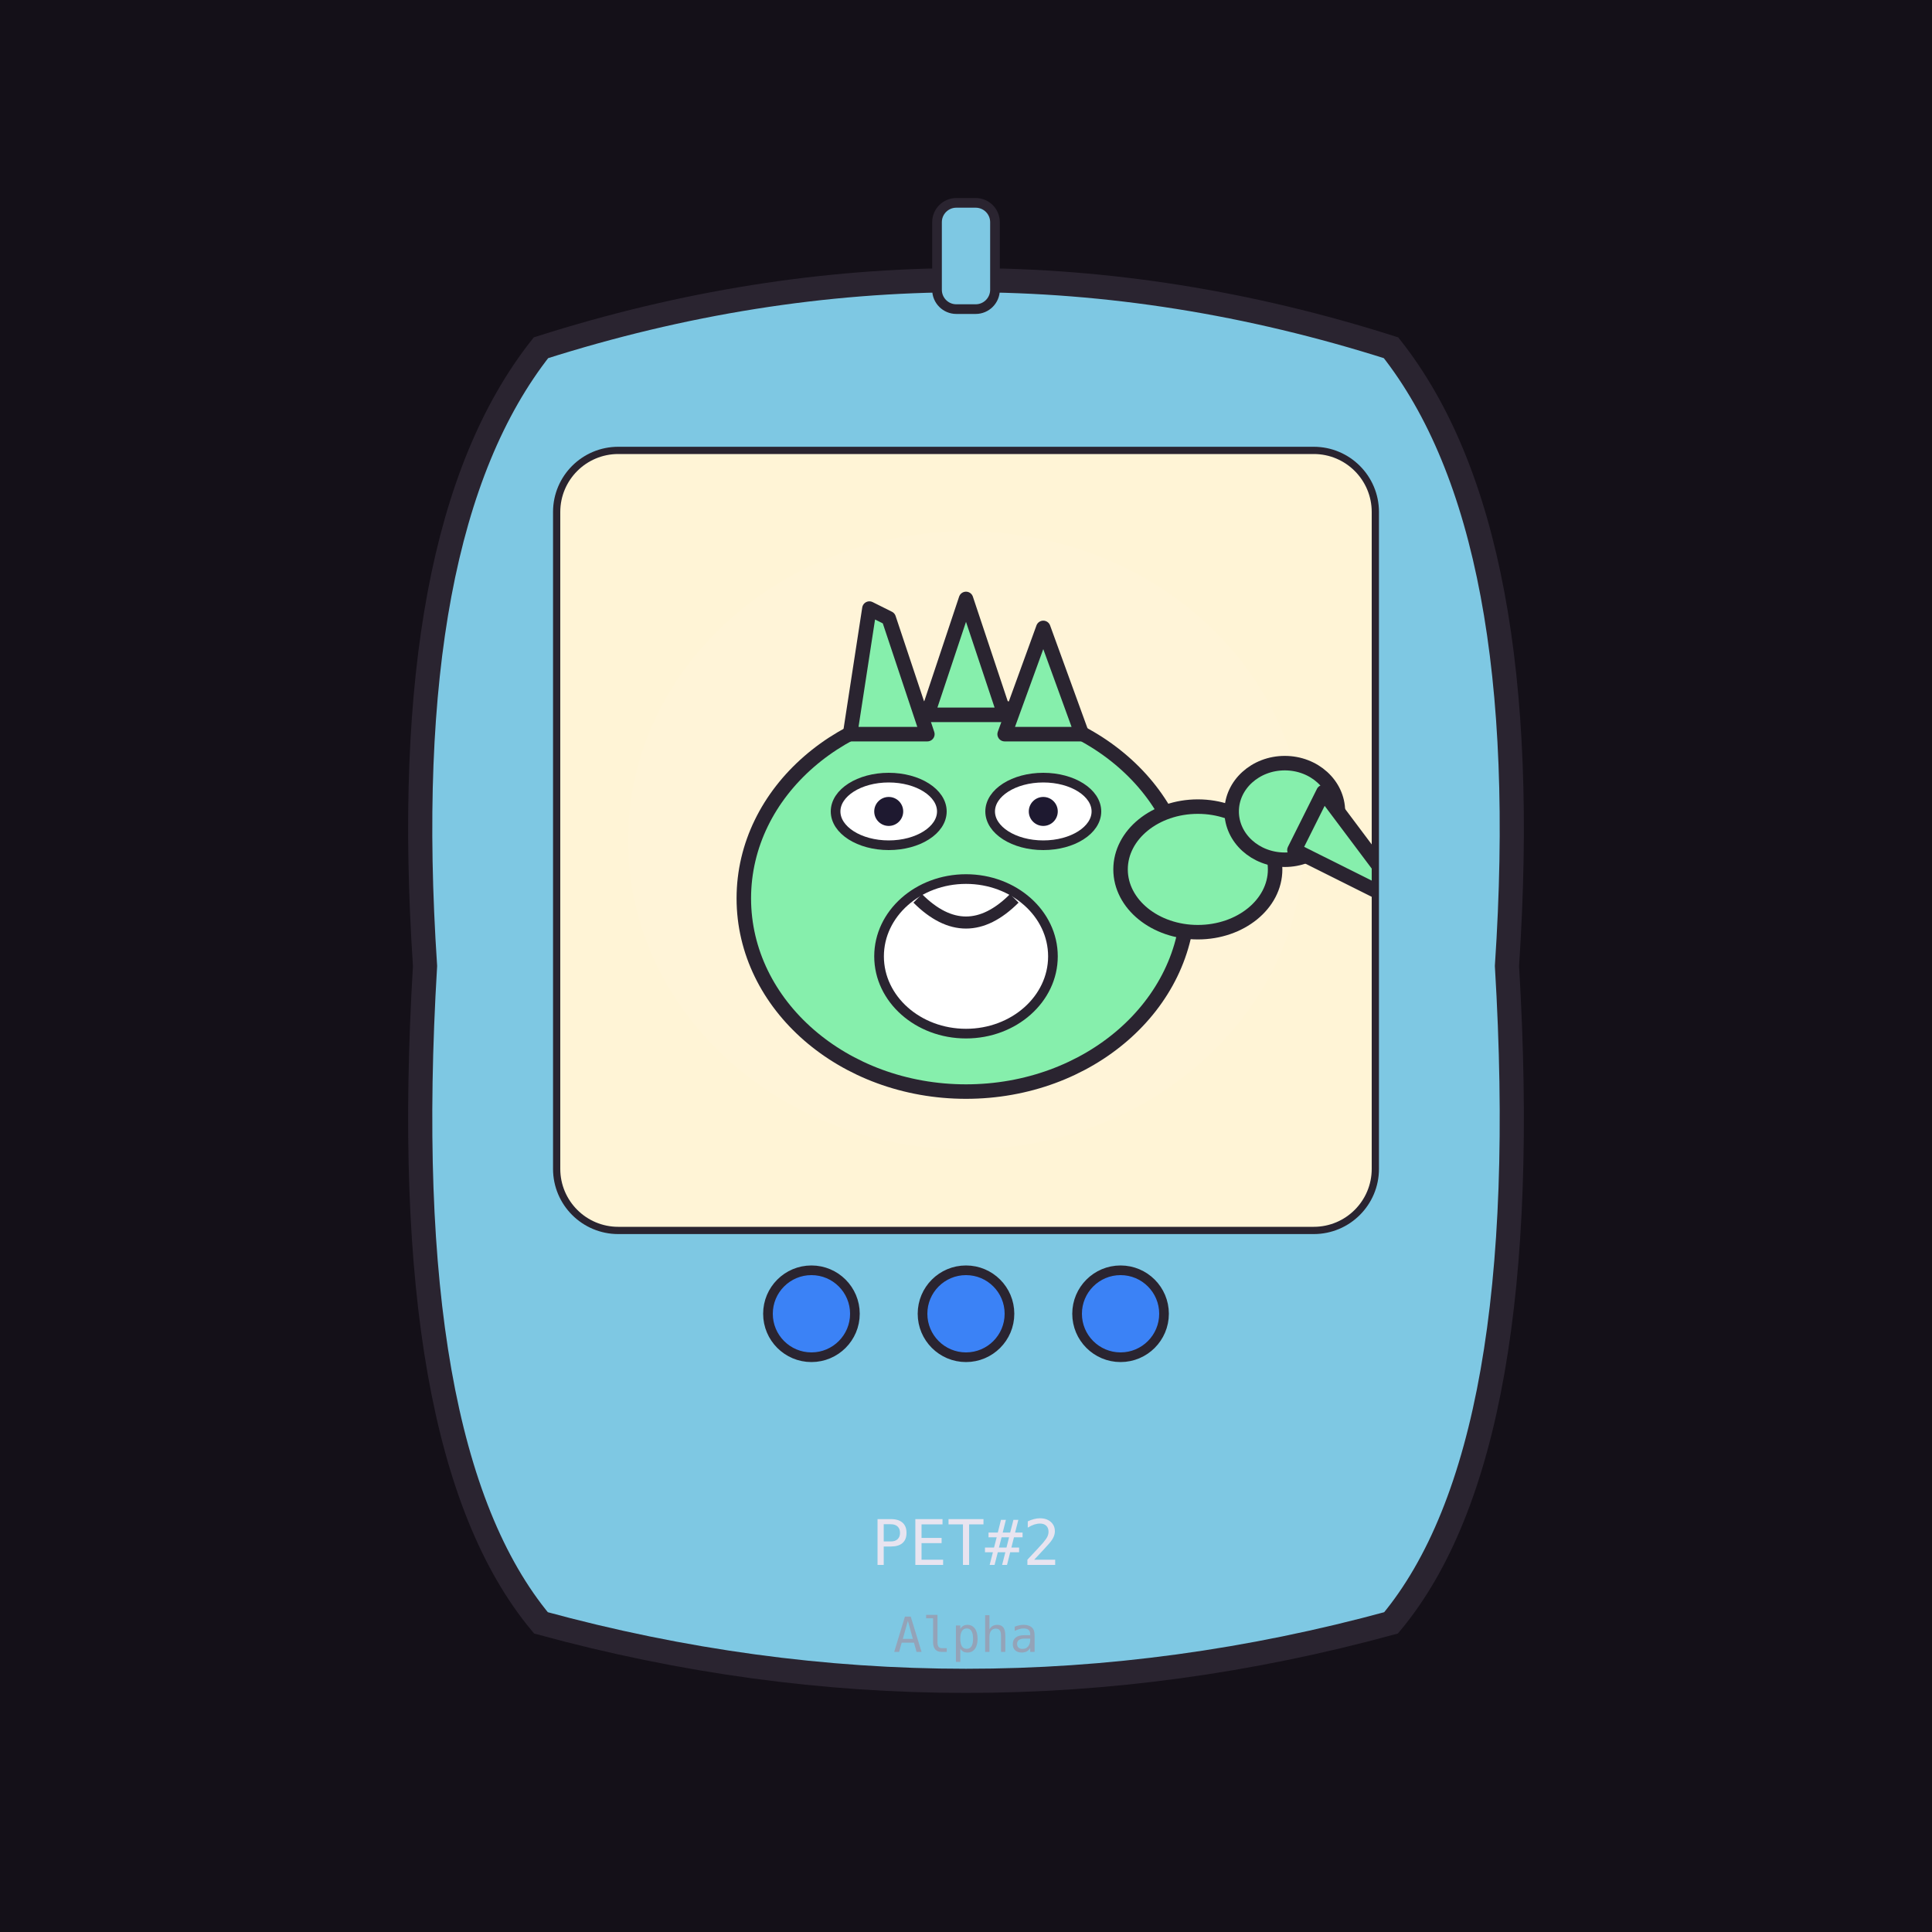
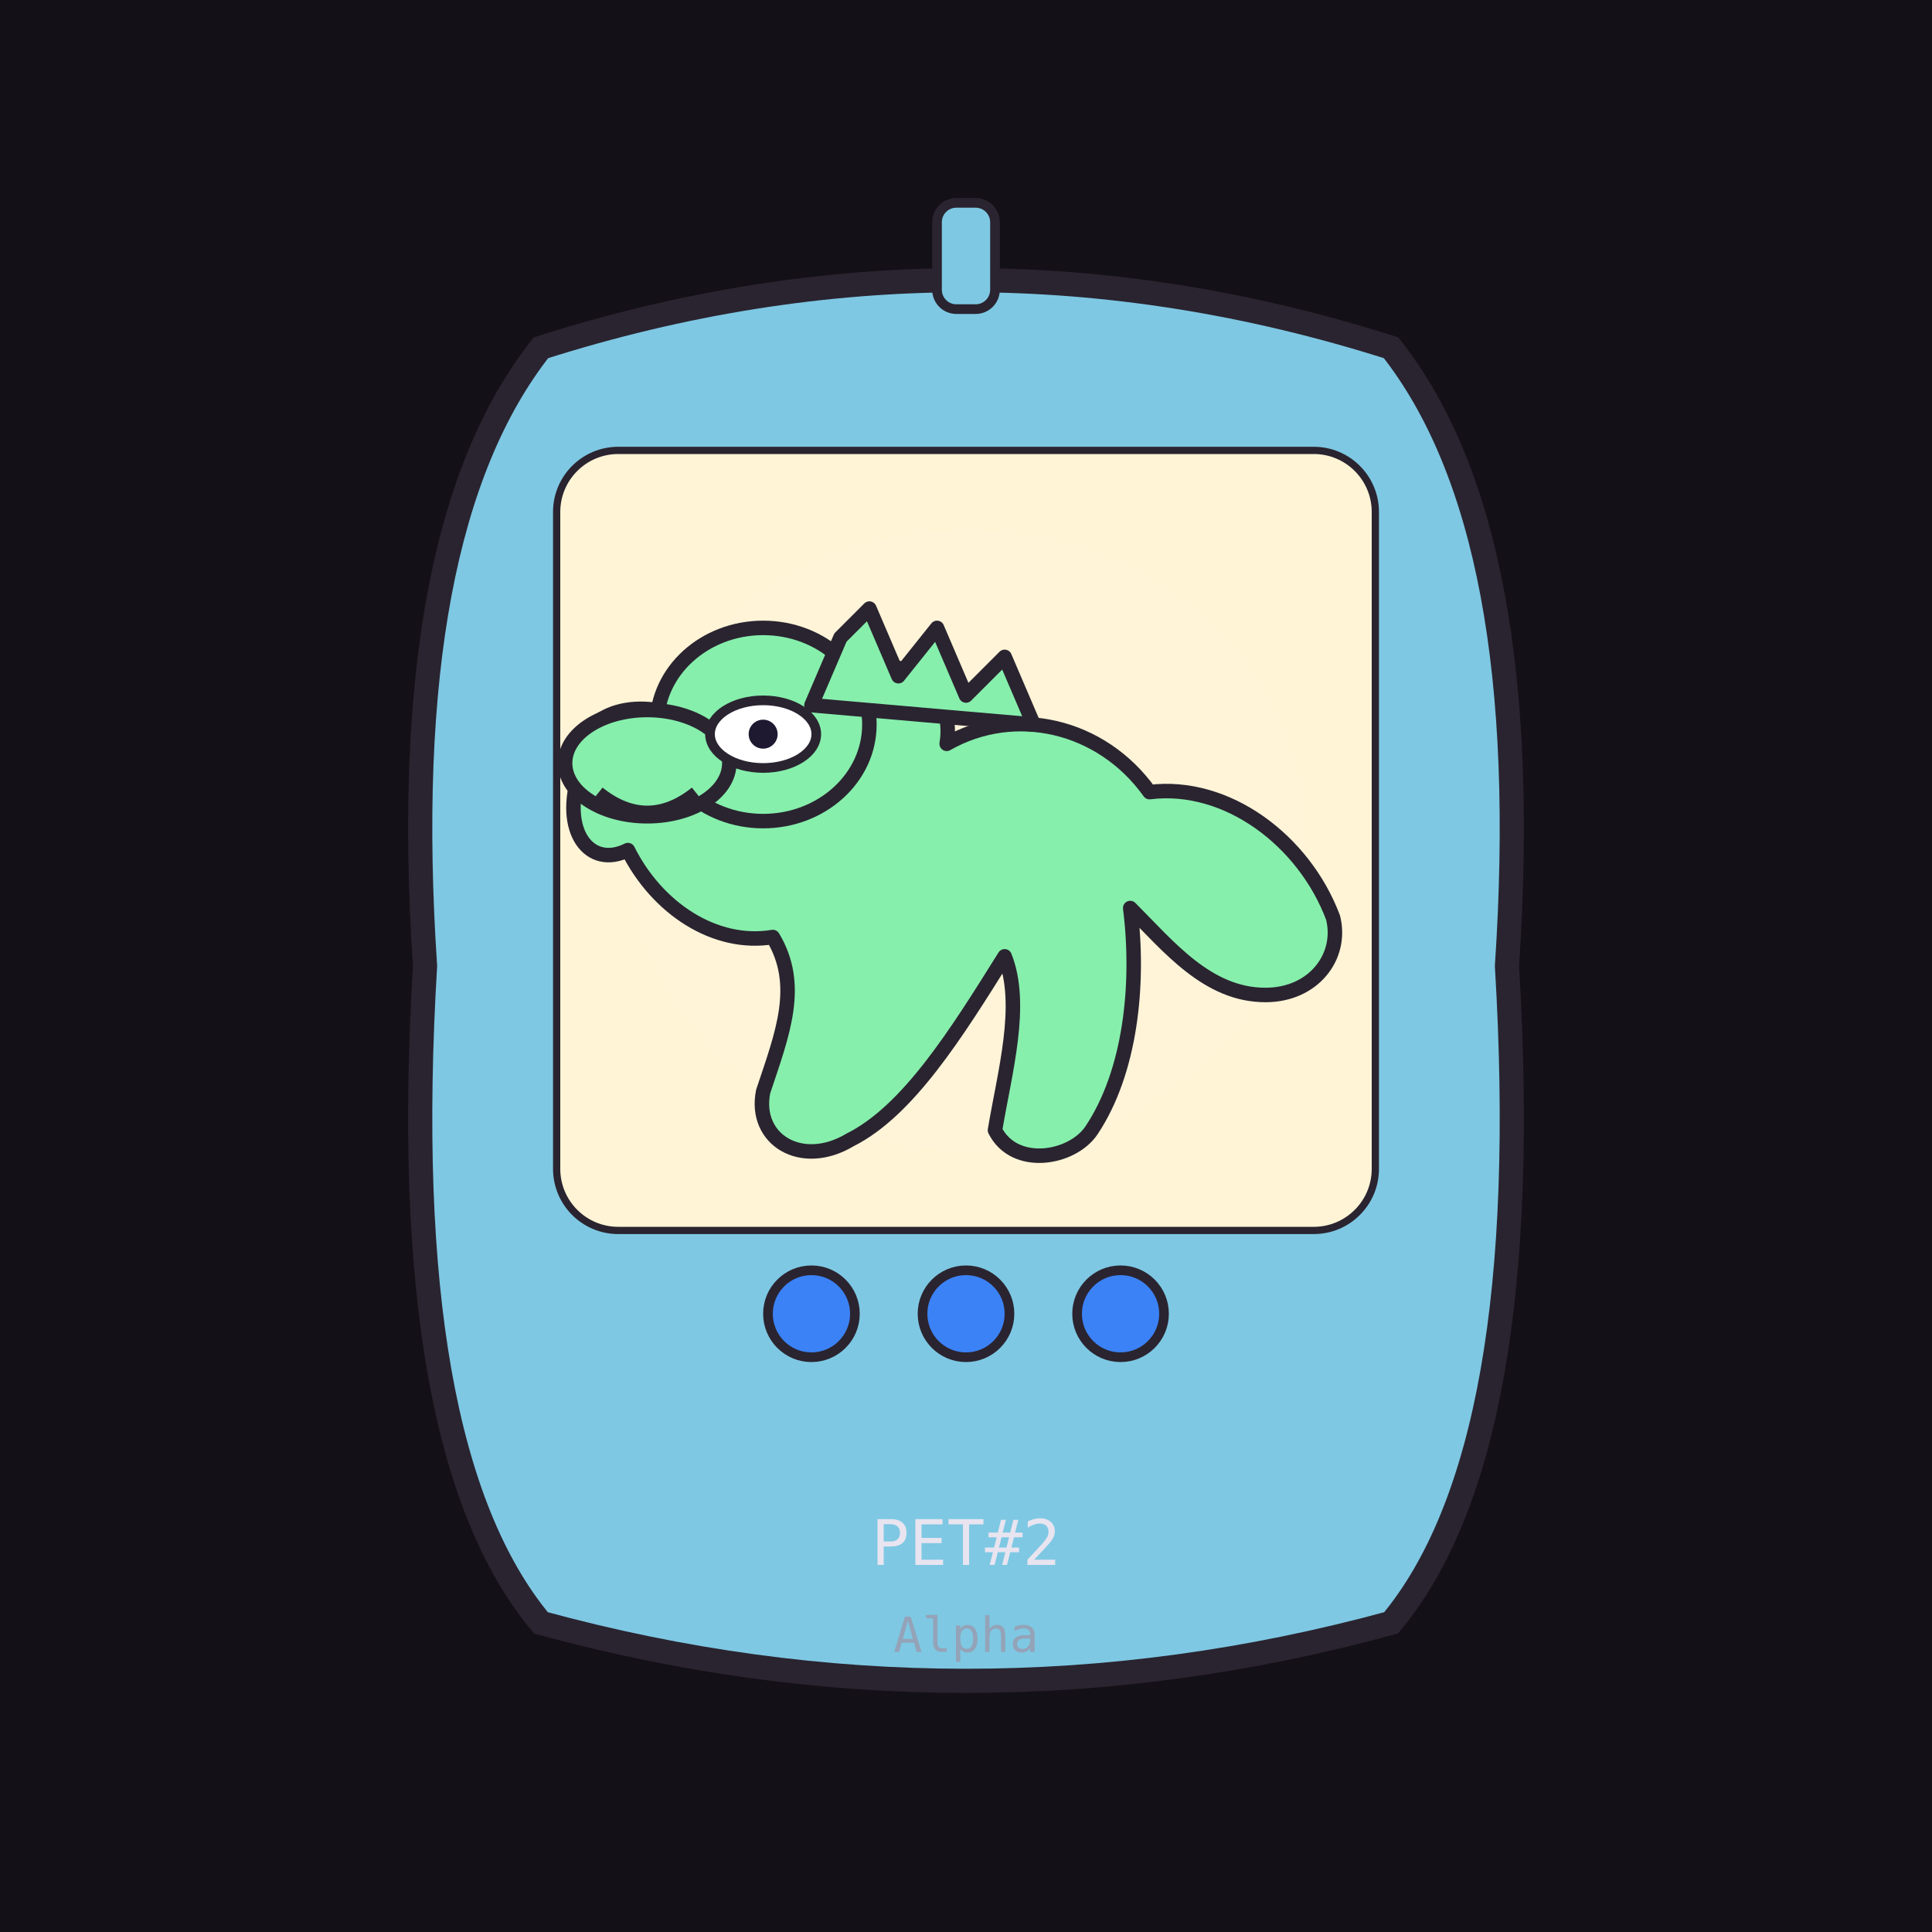
<svg xmlns="http://www.w3.org/2000/svg" viewBox="0 0 400 400">
  <defs>
    <clipPath id="scr">
      <rect x="116" y="94" width="168" height="160" rx="12" />
    </clipPath>
  </defs>
  <rect width="400" height="400" fill="#141018" />
  <path fill="#7ec8e3" stroke="#2a2430" stroke-width="5" d="M112 72 Q200 44 288 72 Q318 110 312 200 Q318 300 288 336 Q200 360 112 336 Q82 300 88 200 Q82 110 112 72 Z" />
  <rect x="194" y="42" width="12" height="22" rx="4" fill="#7ec8e3" stroke="#2a2430" stroke-width="2" />
  <rect x="116" y="94" width="168" height="160" rx="12" fill="#0c0a10" stroke="#2a2430" stroke-width="3" />
  <circle cx="168" cy="272" r="9" fill="#3b82f6" stroke="#2a2430" stroke-width="2" />
  <circle cx="200" cy="272" r="9" fill="#3b82f6" stroke="#2a2430" stroke-width="2" />
  <circle cx="232" cy="272" r="9" fill="#3b82f6" stroke="#2a2430" stroke-width="2" />
  <text x="200" y="324" text-anchor="middle" fill="#e8e4f0" font-size="13" font-family="monospace">PET#2</text>
  <text x="200" y="342" text-anchor="middle" fill="#94a3b8" font-size="10" font-family="monospace">Alpha</text>
  <g clip-path="url(#scr)">
    <g>
      <rect x="116" y="94" width="168" height="160" fill="#fff4d6" />
      <ellipse cx="200" cy="174" rx="70" ry="64" fill="#fff" fill-opacity=".04">
        <animate attributeName="fill-opacity" values=".04;.12;.04" dur="2.8s" repeatCount="indefinite" />
      </ellipse>
      <g data-dino="1">
-         <ellipse data-dino-body="1" data-dino-head="1" cx="200" cy="186" rx="46" ry="40" fill="#86efac" stroke="#2a2430" stroke-width="3" stroke-linejoin="round" />
-         <polygon data-ridge="1" points="176,152 180,126 184,128 192,152" fill="#86efac" stroke="#2a2430" stroke-width="3" stroke-linejoin="round" />
-         <polygon points="192,148 200,124 208,148" fill="#86efac" stroke="#2a2430" stroke-width="3" stroke-linejoin="round" />
-         <polygon points="208,152 216,130 224,152" fill="#86efac" stroke="#2a2430" stroke-width="3" stroke-linejoin="round" />
-         <ellipse data-snout="1" cx="200" cy="204" rx="14" ry="8" fill="#86efac" stroke="#2a2430" stroke-width="3" stroke-linejoin="round" />
-         <ellipse data-tail="1" cx="248" cy="180" rx="16" ry="13" fill="#86efac" stroke="#2a2430" stroke-width="3" stroke-linejoin="round" />
-         <ellipse cx="266" cy="168" rx="11" ry="10" fill="#86efac" stroke="#2a2430" stroke-width="3" stroke-linejoin="round" />
-         <polygon points="274,164 292,188 268,176" fill="#86efac" stroke="#2a2430" stroke-width="3" stroke-linejoin="round" />
-         <circle cx="186" cy="196" r="3" fill="#000" />
-         <circle cx="210" cy="202" r="3" fill="#000" />
-         <circle cx="198" cy="210" r="3" fill="#000" />
+         <path data-dino-body="1" data-tail="1" d="M120 160 C118 150 128 144 140 148 C148 134 164 128 176 140 C186 134 198 142 196 154 C210 146 228 150 238 164 C254 162 270 174 276 190 C278 198 272 206 262 206 C250 206 242 196 234 188 C236 204 234 222 226 234 C222 240 210 242 206 234 C208 222 212 208 208 198 C198 214 188 230 176 236 C166 242 156 236 158 226 C162 214 166 204 160 194 C148 196 136 188 130 176 C122 180 116 172 120 160 Z" fill="#86efac" stroke="#2a2430" stroke-width="3" stroke-linejoin="round" />
+         <ellipse data-dino-head="1" cx="158" cy="150" rx="22" ry="20" fill="#86efac" stroke="#2a2430" stroke-width="3" stroke-linejoin="round" />
+         <ellipse cx="134" cy="158" rx="17" ry="11" fill="#86efac" stroke="#2a2430" stroke-width="3" stroke-linejoin="round" />
+         <polygon data-ridge="1" points="168,146 174,132 180,126 186,140 194,130 200,144 208,136 214,150" fill="#86efac" stroke="#2a2430" stroke-width="3" stroke-linejoin="round" />
      </g>
-       <ellipse data-belly="1" cx="200" cy="198" rx="18" ry="16" fill="#ffffff" stroke="#2a2430" stroke-width="2" />
-       <g data-face="1" data-sp="2" data-cx="200" data-ey="168" data-gap="16">
+       <g data-face="1" data-sp="2" data-cx="158" data-ey="152" data-gap="8">
        <g data-eyes="2" data-kind="2">
-           <ellipse cx="184" cy="168" data-dino-eye="1" rx="11" ry="7" fill="#fff" stroke="#2a2430" stroke-width="2" />
-           <circle cx="184" cy="168" r="3" fill="#1e1930">
-             <animate attributeName="opacity" values="1;1;1;.2;1" dur="3.2s" repeatCount="indefinite" />
-           </circle>
-           <ellipse cx="216" cy="168" data-dino-eye="1" rx="11" ry="7" fill="#fff" stroke="#2a2430" stroke-width="2" />
-           <circle cx="216" cy="168" r="3" fill="#1e1930">
+           <ellipse cx="158" cy="152" data-dino-eye="1" rx="11" ry="7" fill="#fff" stroke="#2a2430" stroke-width="2" />
+           <circle cx="158" cy="152" r="3" fill="#1e1930">
            <animate attributeName="opacity" values="1;1;1;.2;1" dur="3.2s" repeatCount="indefinite" />
          </circle>
        </g>
-         <path d="M190 186 Q200 196 210 186" fill="none" stroke="#2a2430" stroke-width="2.5" />
+         <path data-snout="1" d="M124 164 Q134 172 144 164" fill="none" stroke="#2a2430" stroke-width="2.4" />
      </g>
      <animateTransform attributeName="transform" type="translate" values="0 0;1 -1;-1 1;0 0" dur="9s" repeatCount="indefinite" />
    </g>
  </g>
</svg>
